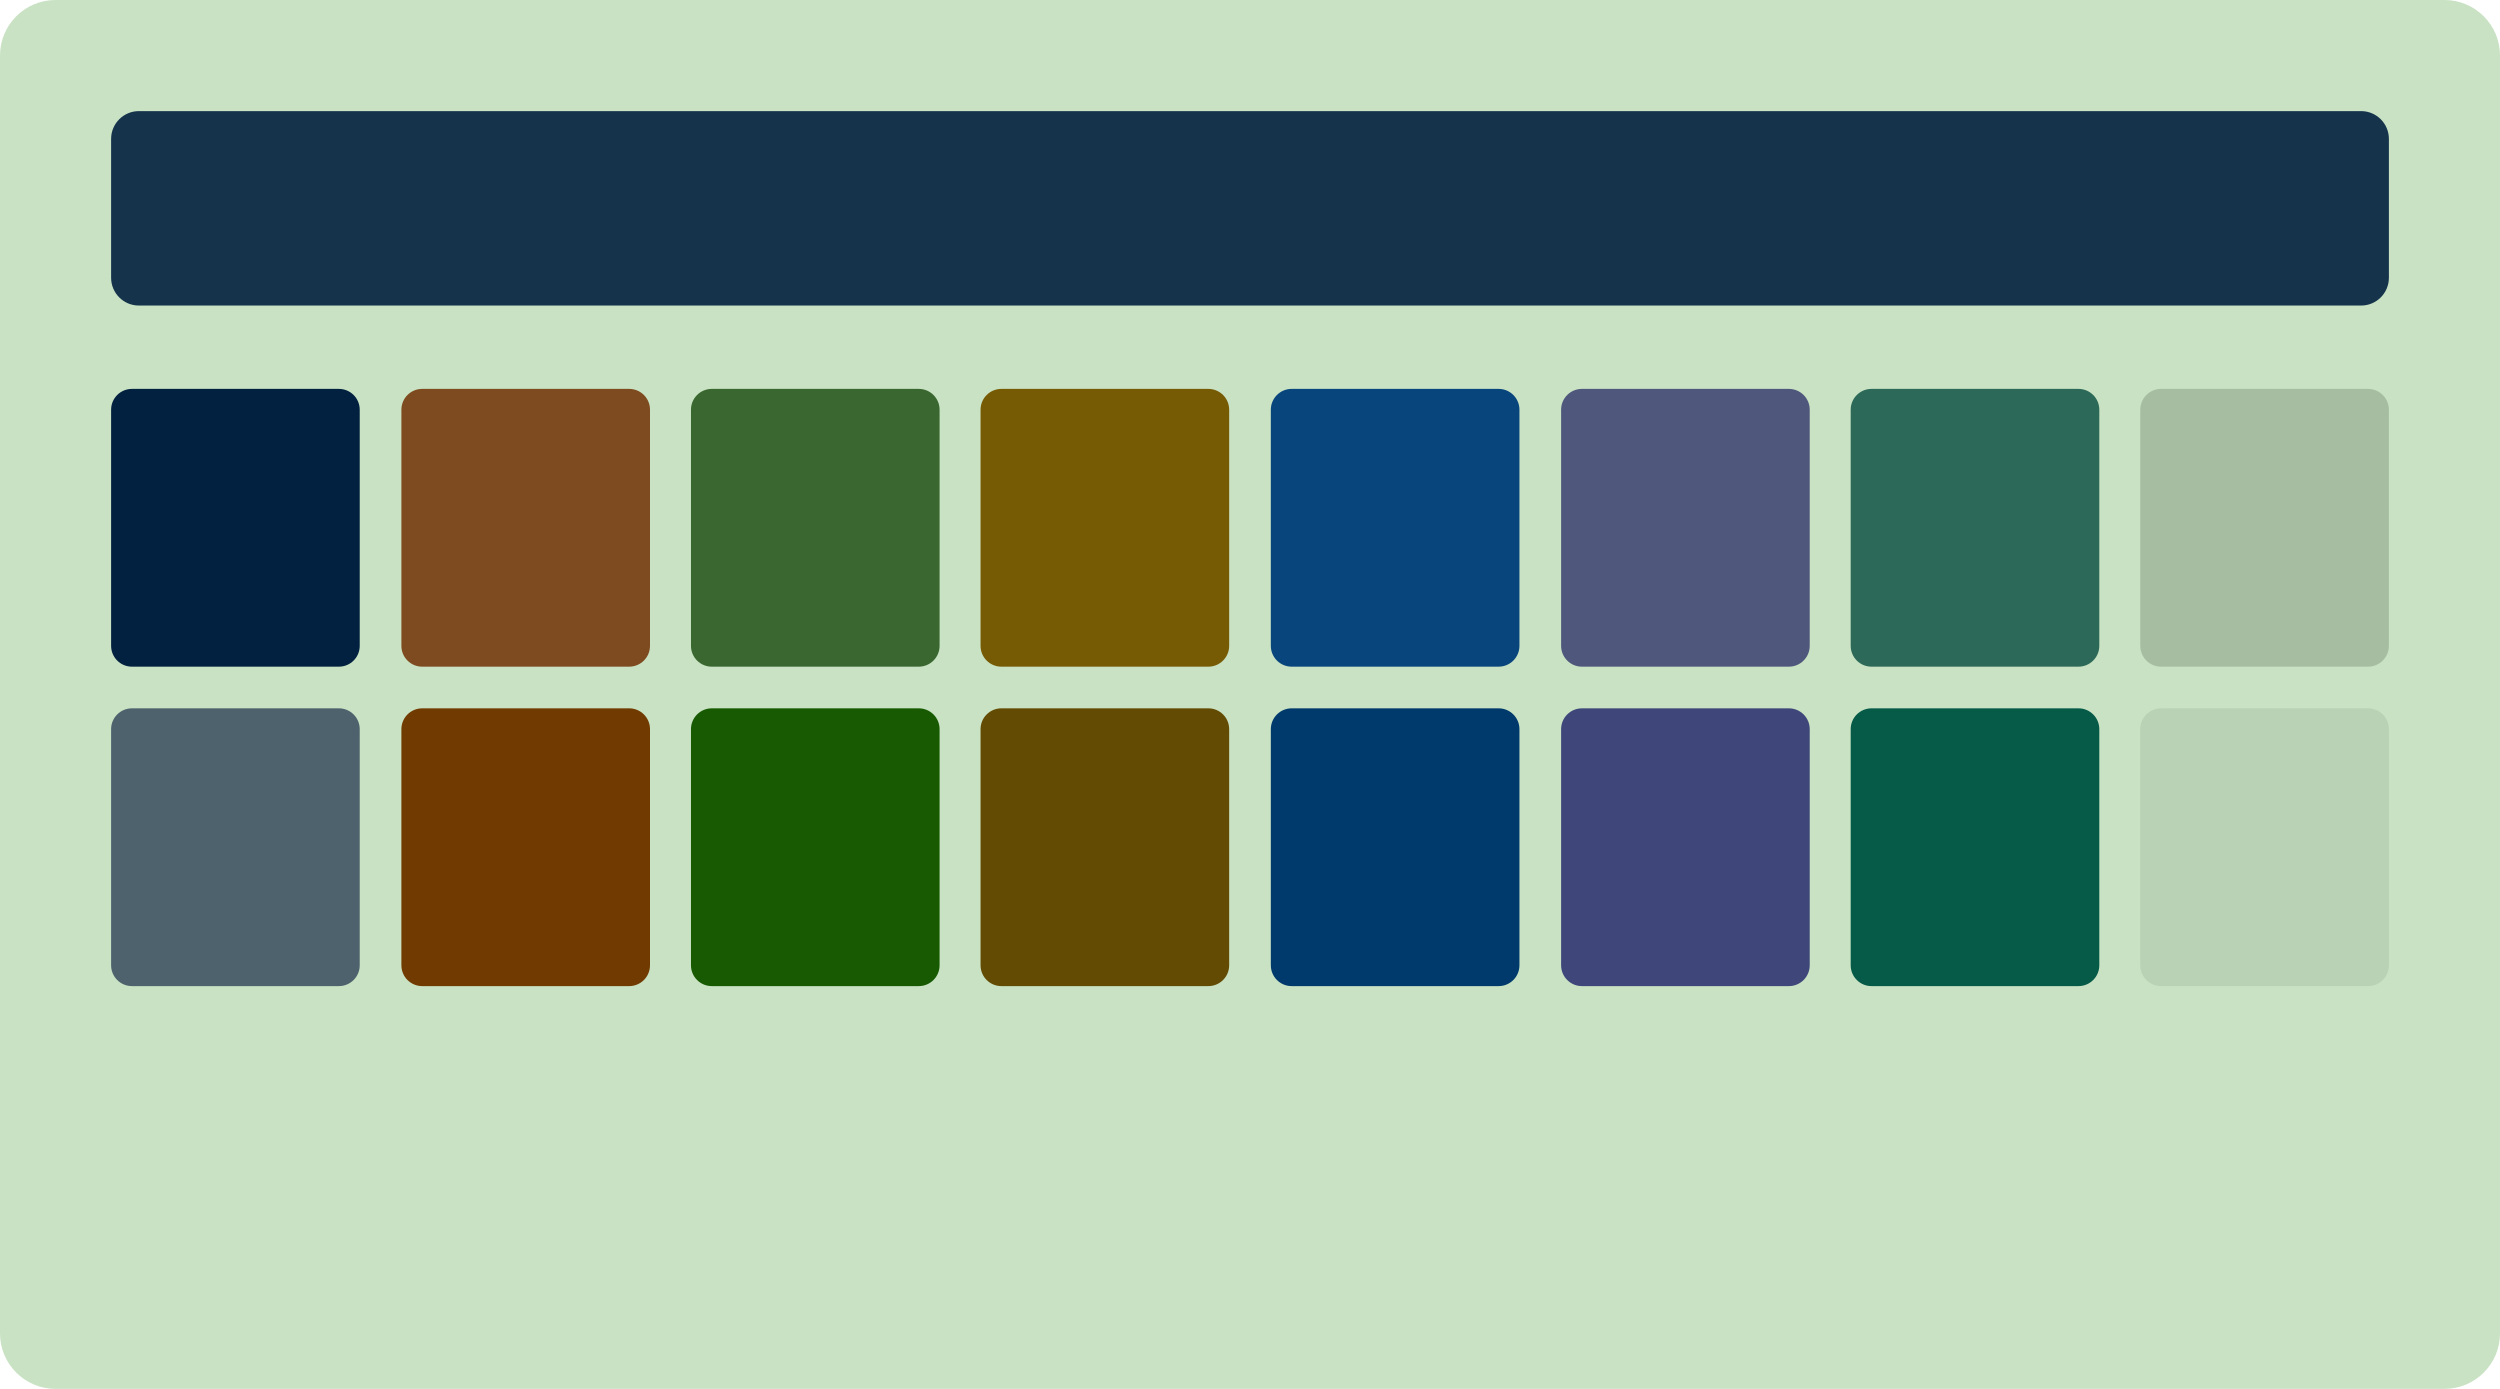
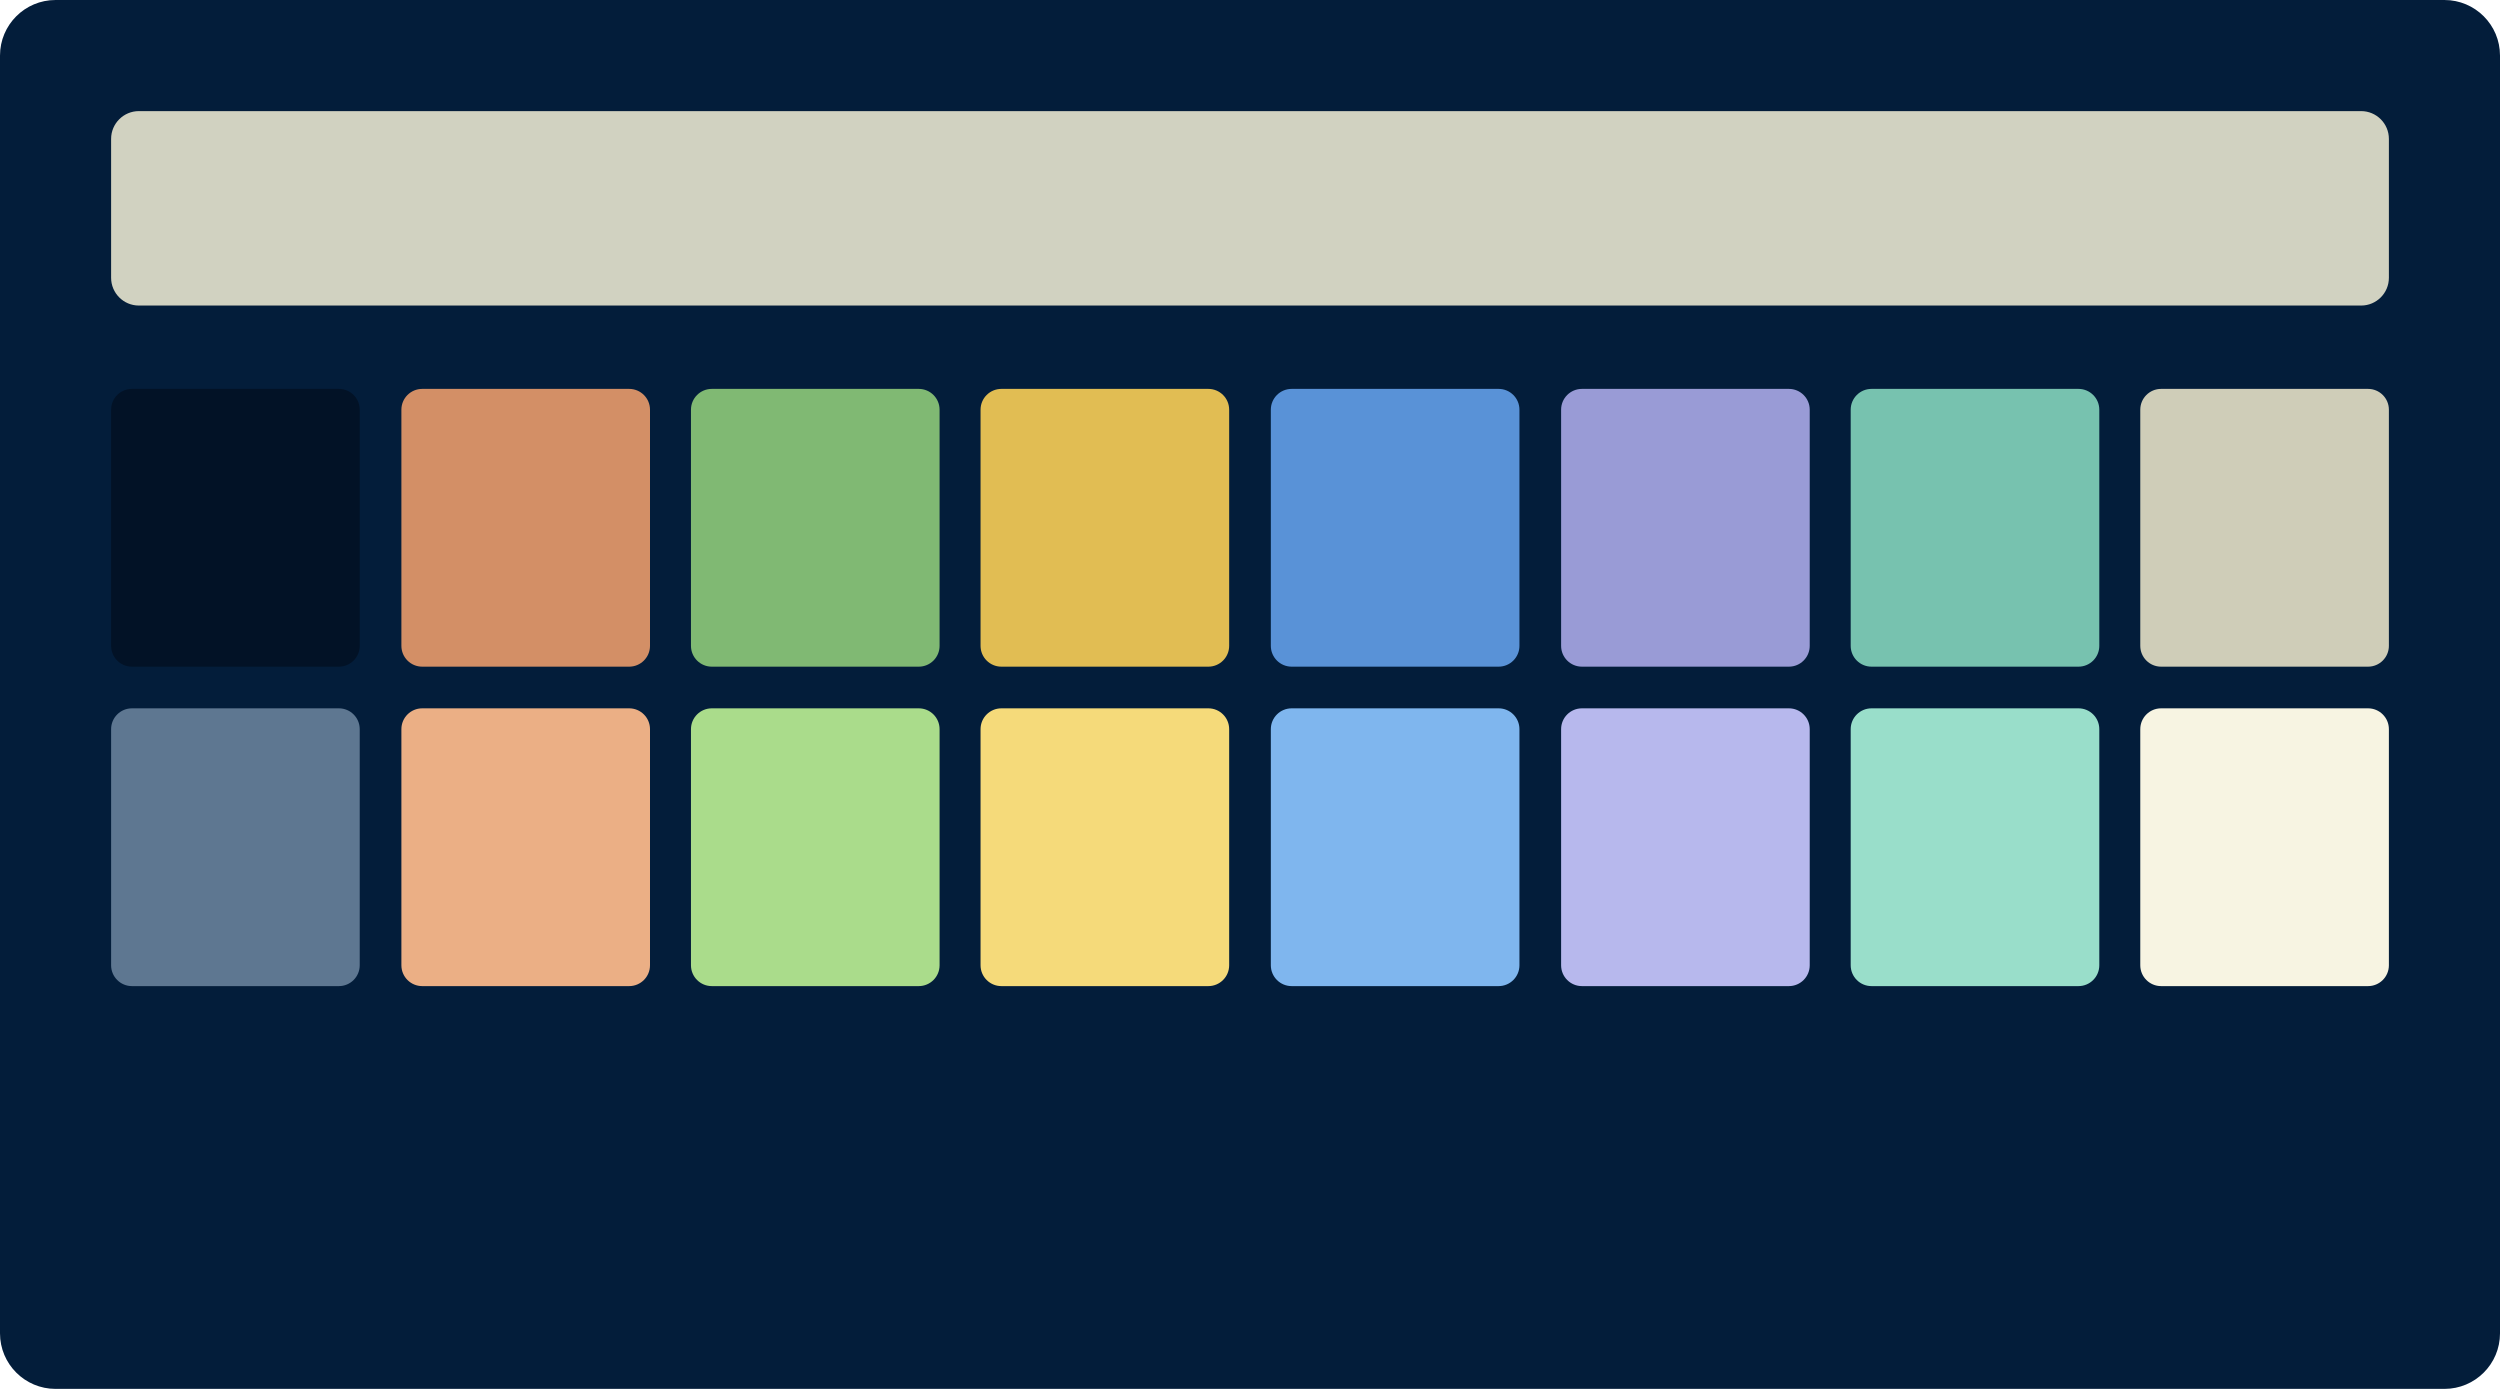
<svg xmlns="http://www.w3.org/2000/svg" width="360" height="200" viewBox="0 0 360 200">
-   <rect width="360" height="200" rx="8" fill="#c8e2c3" />
-   <rect x="16" y="16" width="328" height="28" rx="4" fill="#02203f" opacity="0.9" />
-   <rect x="16.0" y="56" width="35.8" height="40" rx="3" fill="#02203f" />
-   <rect x="57.8" y="56" width="35.8" height="40" rx="3" fill="#7e4a1f" />
-   <rect x="99.5" y="56" width="35.8" height="40" rx="3" fill="#39672f" />
-   <rect x="141.2" y="56" width="35.8" height="40" rx="3" fill="#775b04" />
-   <rect x="183.0" y="56" width="35.8" height="40" rx="3" fill="#08457d" />
-   <rect x="224.8" y="56" width="35.8" height="40" rx="3" fill="#50577c" />
-   <rect x="266.5" y="56" width="35.8" height="40" rx="3" fill="#2c6958" />
-   <rect x="308.2" y="56" width="35.8" height="40" rx="3" fill="#a7bda2" />
-   <rect x="16.0" y="102" width="35.8" height="40" rx="3" fill="#4d626d" />
-   <rect x="57.8" y="102" width="35.8" height="40" rx="3" fill="#713a00" />
-   <rect x="99.5" y="102" width="35.8" height="40" rx="3" fill="#175a01" />
-   <rect x="141.2" y="102" width="35.8" height="40" rx="3" fill="#634b03" />
-   <rect x="183.0" y="102" width="35.8" height="40" rx="3" fill="#003a6c" />
-   <rect x="224.8" y="102" width="35.8" height="40" rx="3" fill="#3f477a" />
-   <rect x="266.5" y="102" width="35.8" height="40" rx="3" fill="#055a48" />
-   <rect x="308.2" y="102" width="35.8" height="40" rx="3" fill="#b9d1b4" />
+   <rect width="360" height="200" rx="8" fill="#031d3a" />
+   <rect x="16" y="16" width="328" height="28" rx="4" fill="#e8e5cf" opacity="0.9" />
+   <rect x="16.0" y="56" width="35.8" height="40" rx="3" fill="#021226" />
+   <rect x="57.8" y="56" width="35.8" height="40" rx="3" fill="#d38f66" />
+   <rect x="99.5" y="56" width="35.8" height="40" rx="3" fill="#80b973" />
+   <rect x="141.2" y="56" width="35.8" height="40" rx="3" fill="#e1bd53" />
+   <rect x="183.0" y="56" width="35.8" height="40" rx="3" fill="#5992d7" />
+   <rect x="224.8" y="56" width="35.8" height="40" rx="3" fill="#999bd6" />
+   <rect x="266.5" y="56" width="35.8" height="40" rx="3" fill="#77c2af" />
+   <rect x="308.2" y="56" width="35.8" height="40" rx="3" fill="#cfcdb8" />
+   <rect x="16.0" y="102" width="35.8" height="40" rx="3" fill="#5e7791" />
+   <rect x="57.8" y="102" width="35.8" height="40" rx="3" fill="#ebaf85" />
+   <rect x="99.5" y="102" width="35.8" height="40" rx="3" fill="#aadc8b" />
+   <rect x="141.2" y="102" width="35.8" height="40" rx="3" fill="#f5da7a" />
+   <rect x="183.0" y="102" width="35.8" height="40" rx="3" fill="#7fb6ee" />
+   <rect x="224.8" y="102" width="35.8" height="40" rx="3" fill="#b7b8ed" />
+   <rect x="266.5" y="102" width="35.8" height="40" rx="3" fill="#99deca" />
+   <rect x="308.2" y="102" width="35.8" height="40" rx="3" fill="#f7f4e2" />
</svg>
